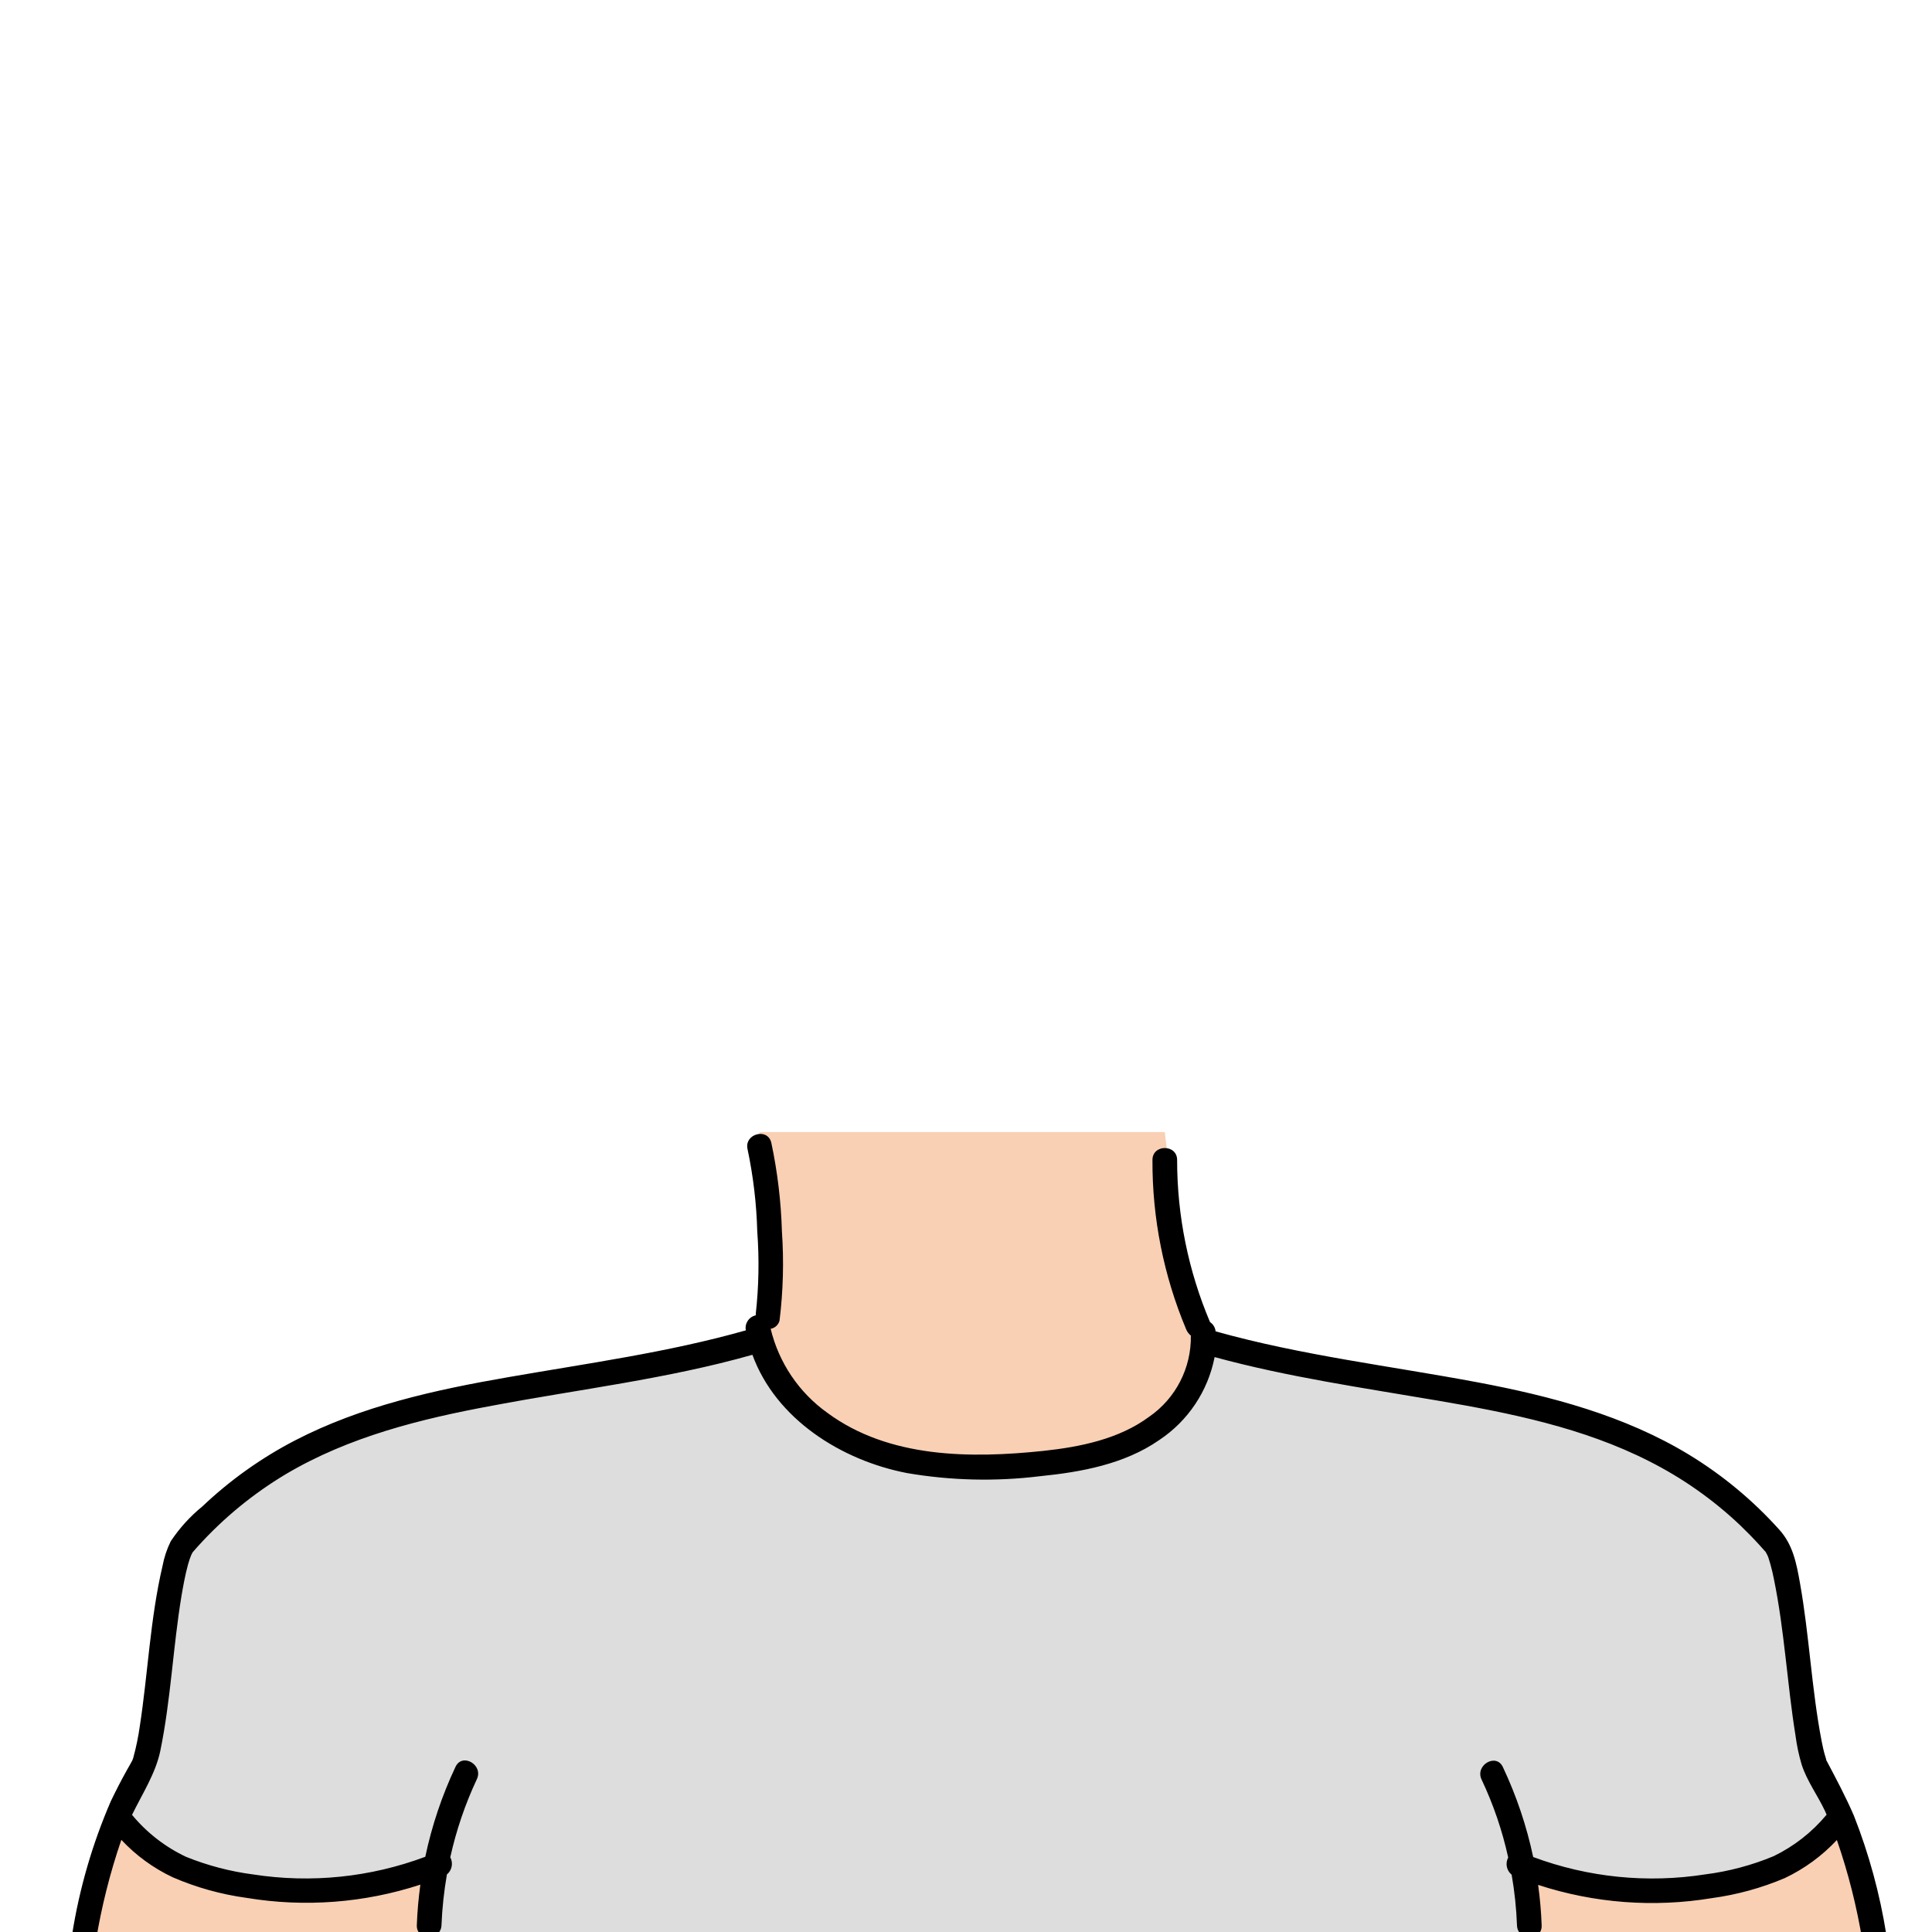
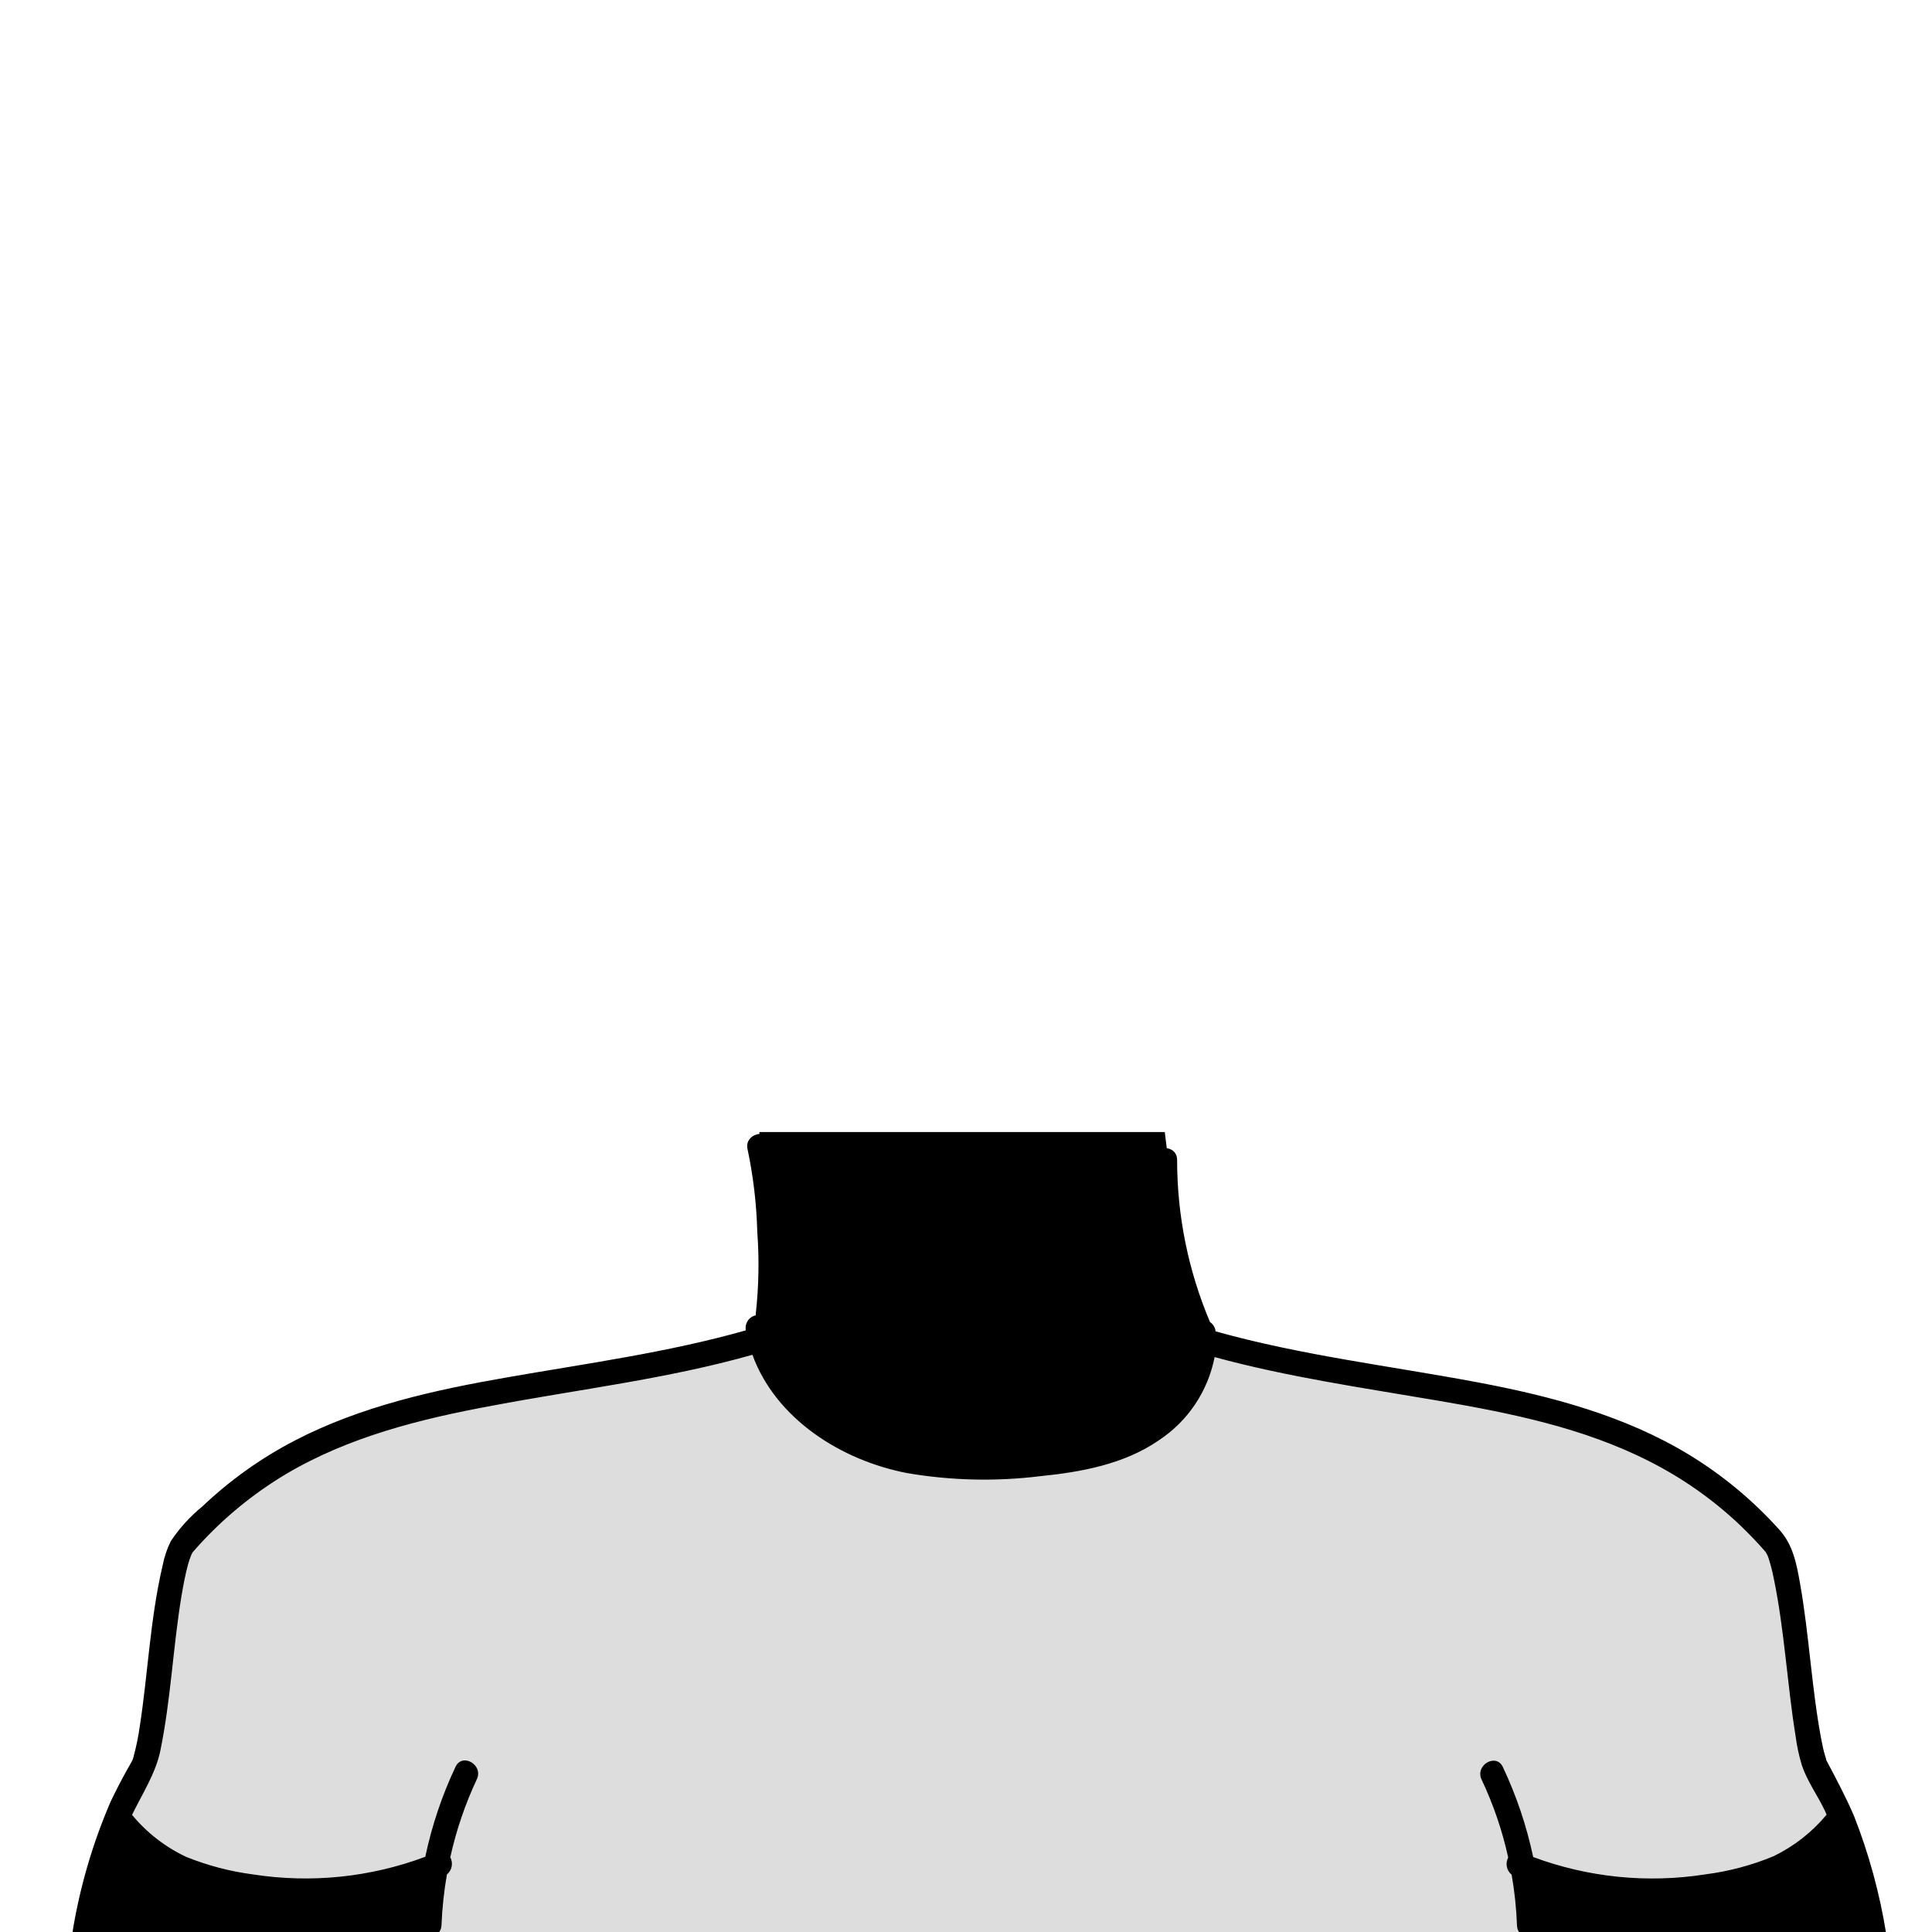
<svg xmlns="http://www.w3.org/2000/svg" viewBox="0 0 235 235">
  <g id="body-8">
-     <path class="c-skin" d="M228,235.17c0-1.51-7.07-20.17-9.59-35.7s-1.28-8.31-9.67-18.45-59.26-15.41-61.81-17.76-5.25-25.56-5.25-25.56H92.37l1.35,25.56S57.29,169.91,45.14,173s-22.81,14.76-22.81,14.76l-4.16,24.18-7.93,23.76" fill="#f9d0b4" />
+     <path class="c-skin" d="M228,235.17c0-1.51-7.07-20.17-9.59-35.7s-1.28-8.31-9.67-18.45-59.26-15.41-61.81-17.76-5.25-25.56-5.25-25.56H92.37l1.35,25.56S57.29,169.91,45.14,173s-22.81,14.76-22.81,14.76l-4.16,24.18-7.93,23.76" />
    <path class="c-shirt" d="M14.39,220.76s12.85,12.38,31.83,8.75l7.35-1.95-1.37,8.13H186v-7.47s17.87,4.64,24.29,1,13.88-7.66,13.88-7.66-3.91-6.7-4.57-12.36.25-19.1-6.62-24.52S197.39,172.77,181.51,170s-34.59-6.76-34.59-6.76.51,15.14-27.63,15.16-27.14-17-27.14-17-21.39,6.4-33.1,8.5-32.8,10.45-35.52,16.59-4.67,21.38-4.67,21.38Z" fill="#ddd" />
    <path id="stroke" d="M229.44,235.29a69.2,69.2,0,0,0-3.94-14.44c-1-2.31-2.15-4.47-3.32-6.68l-.05-.08a.23.23,0,0,0,0-.09c-.06-.19-.12-.38-.17-.56-.16-.54-.27-1.09-.38-1.63-1.23-6.36-1.5-12.88-2.64-19.26-.42-2.37-.85-4.64-2.5-6.47a49,49,0,0,0-11-9.14c-7.83-4.76-16.79-7.12-25.71-8.8-10.65-2-21.42-3.27-31.87-6.2h0a1.55,1.55,0,0,0-.68-1.13,50.48,50.48,0,0,1-4-19.72c0-1.93-3-1.93-3,0a52.57,52.57,0,0,0,4.09,20.58,1.94,1.94,0,0,0,.58.79,11.75,11.75,0,0,1-5.06,9.86c-3.68,2.73-8.41,3.68-12.87,4.16-8.87.93-18.78.9-26.27-4.62a17.63,17.63,0,0,1-6.91-10.23,1.36,1.36,0,0,0,1.08-1,56.68,56.68,0,0,0,.29-10.82A60.59,60.59,0,0,0,93.82,139c-.44-1.88-3.33-1.09-2.89.79a55.62,55.62,0,0,1,1.18,10,54.2,54.2,0,0,1-.18,10c0,.07,0,.13,0,.2a1.57,1.57,0,0,0-1.21,1.83v0c-9.46,2.68-19.2,4-28.88,5.69-8.94,1.55-17.92,3.52-26,7.72a49.43,49.43,0,0,0-11.22,8,19.14,19.14,0,0,0-3.85,4.24,11.63,11.63,0,0,0-1,3C18.26,196.92,18,203.52,17,210a29.74,29.74,0,0,1-.77,3.73c0,.08-.13.35-.14.41-.19.37-.41.73-.61,1.09-.71,1.26-1.37,2.55-2,3.86a67.29,67.29,0,0,0-4.71,16.23c-.34,1.88,2.55,2.69,2.89.79a75.58,75.58,0,0,1,3.1-12.32A20.6,20.6,0,0,0,21,228.34a34.29,34.29,0,0,0,9,2.51,44.59,44.59,0,0,0,21.13-1.61c-.22,1.63-.37,3.27-.43,4.93-.07,1.93,2.93,1.93,3,0a47.3,47.3,0,0,1,.66-6.17,1.68,1.68,0,0,0,.41-2.09A45.44,45.44,0,0,1,58,216.42c.83-1.74-1.76-3.26-2.59-1.52a49.7,49.7,0,0,0-3.68,10.95A41.58,41.58,0,0,1,30.8,228a33.28,33.28,0,0,1-8.16-2.14,19.1,19.1,0,0,1-6.58-5.11c1.24-2.55,2.85-5,3.43-7.74,1.29-6.23,1.55-12.65,2.59-18.92.22-1.27.45-2.55.79-3.79.06-.21.12-.42.19-.62s.2-.51.18-.49a3.59,3.59,0,0,1,.17-.34l.06-.08c.09-.09.5-.57.6-.68a46.81,46.81,0,0,1,10.73-8.8c7.67-4.54,16.4-6.71,25.08-8.31,10.58-2,21.27-3.25,31.64-6.19,2.85,7.82,10.82,12.85,18.82,14.39a55.68,55.68,0,0,0,16.15.38c5-.5,10.28-1.46,14.5-4.39a15.72,15.72,0,0,0,6.75-10.1c8.9,2.43,18,3.73,27.12,5.29,8.79,1.5,17.73,3.3,25.74,7.38a46.59,46.59,0,0,1,11.08,7.8q1.22,1.17,2.34,2.4l.68.76.06.06h0c.08.13.15.27.22.41s.14.36.16.42c.07.23.15.47.21.7.17.59.3,1.18.42,1.78,1.29,6.28,1.61,12.73,2.63,19.05a22.39,22.39,0,0,0,.75,3.53c.65,2,1.94,3.73,2.82,5.6l.21.48a19.34,19.34,0,0,1-6.45,5.05,32.22,32.22,0,0,1-8.3,2.21,41.56,41.56,0,0,1-20.94-2.11,49.73,49.73,0,0,0-3.69-10.95c-.82-1.74-3.41-.22-2.59,1.52a44.31,44.31,0,0,1,3.24,9.49,1.68,1.68,0,0,0,.42,2.09,45.62,45.62,0,0,1,.65,6.17c.07,1.93,3.07,1.94,3,0a47.5,47.5,0,0,0-.43-4.93,44.61,44.61,0,0,0,21.13,1.61,34.52,34.52,0,0,0,8.88-2.44,21,21,0,0,0,6.33-4.63,74.12,74.12,0,0,1,3.11,12.3C226.89,238,229.78,237.18,229.44,235.29Z" />
  </g>
</svg>
